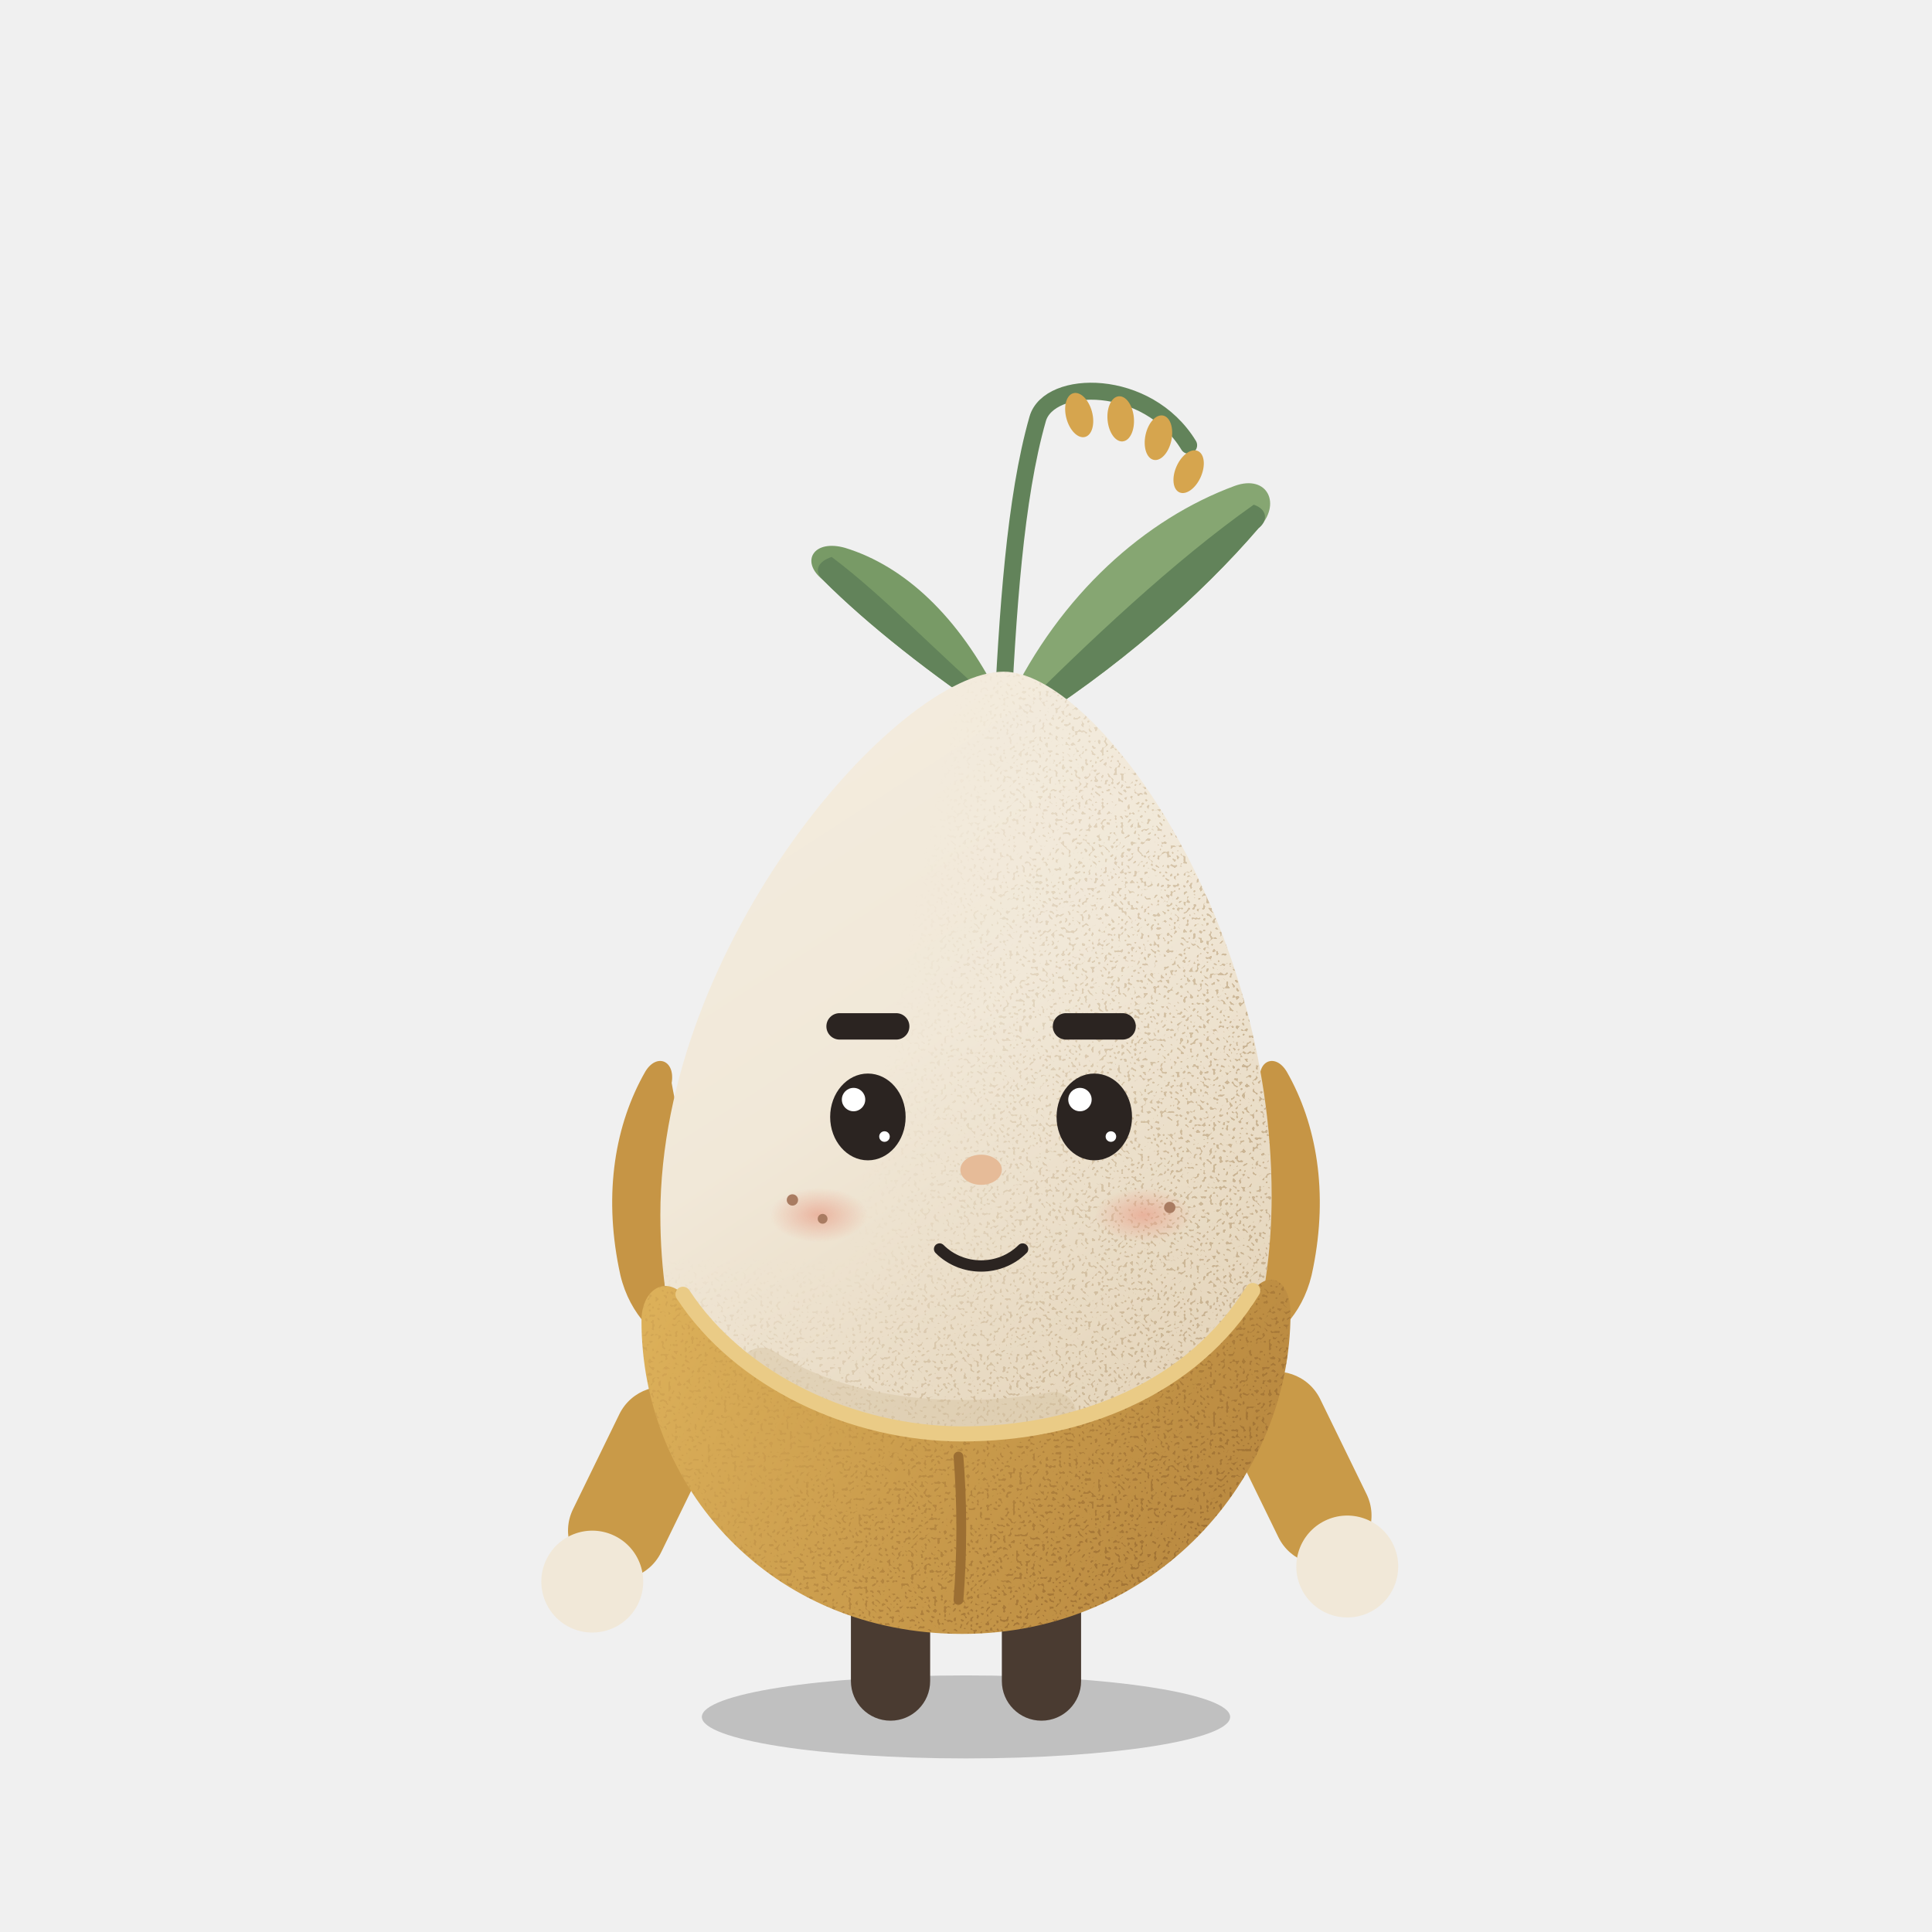
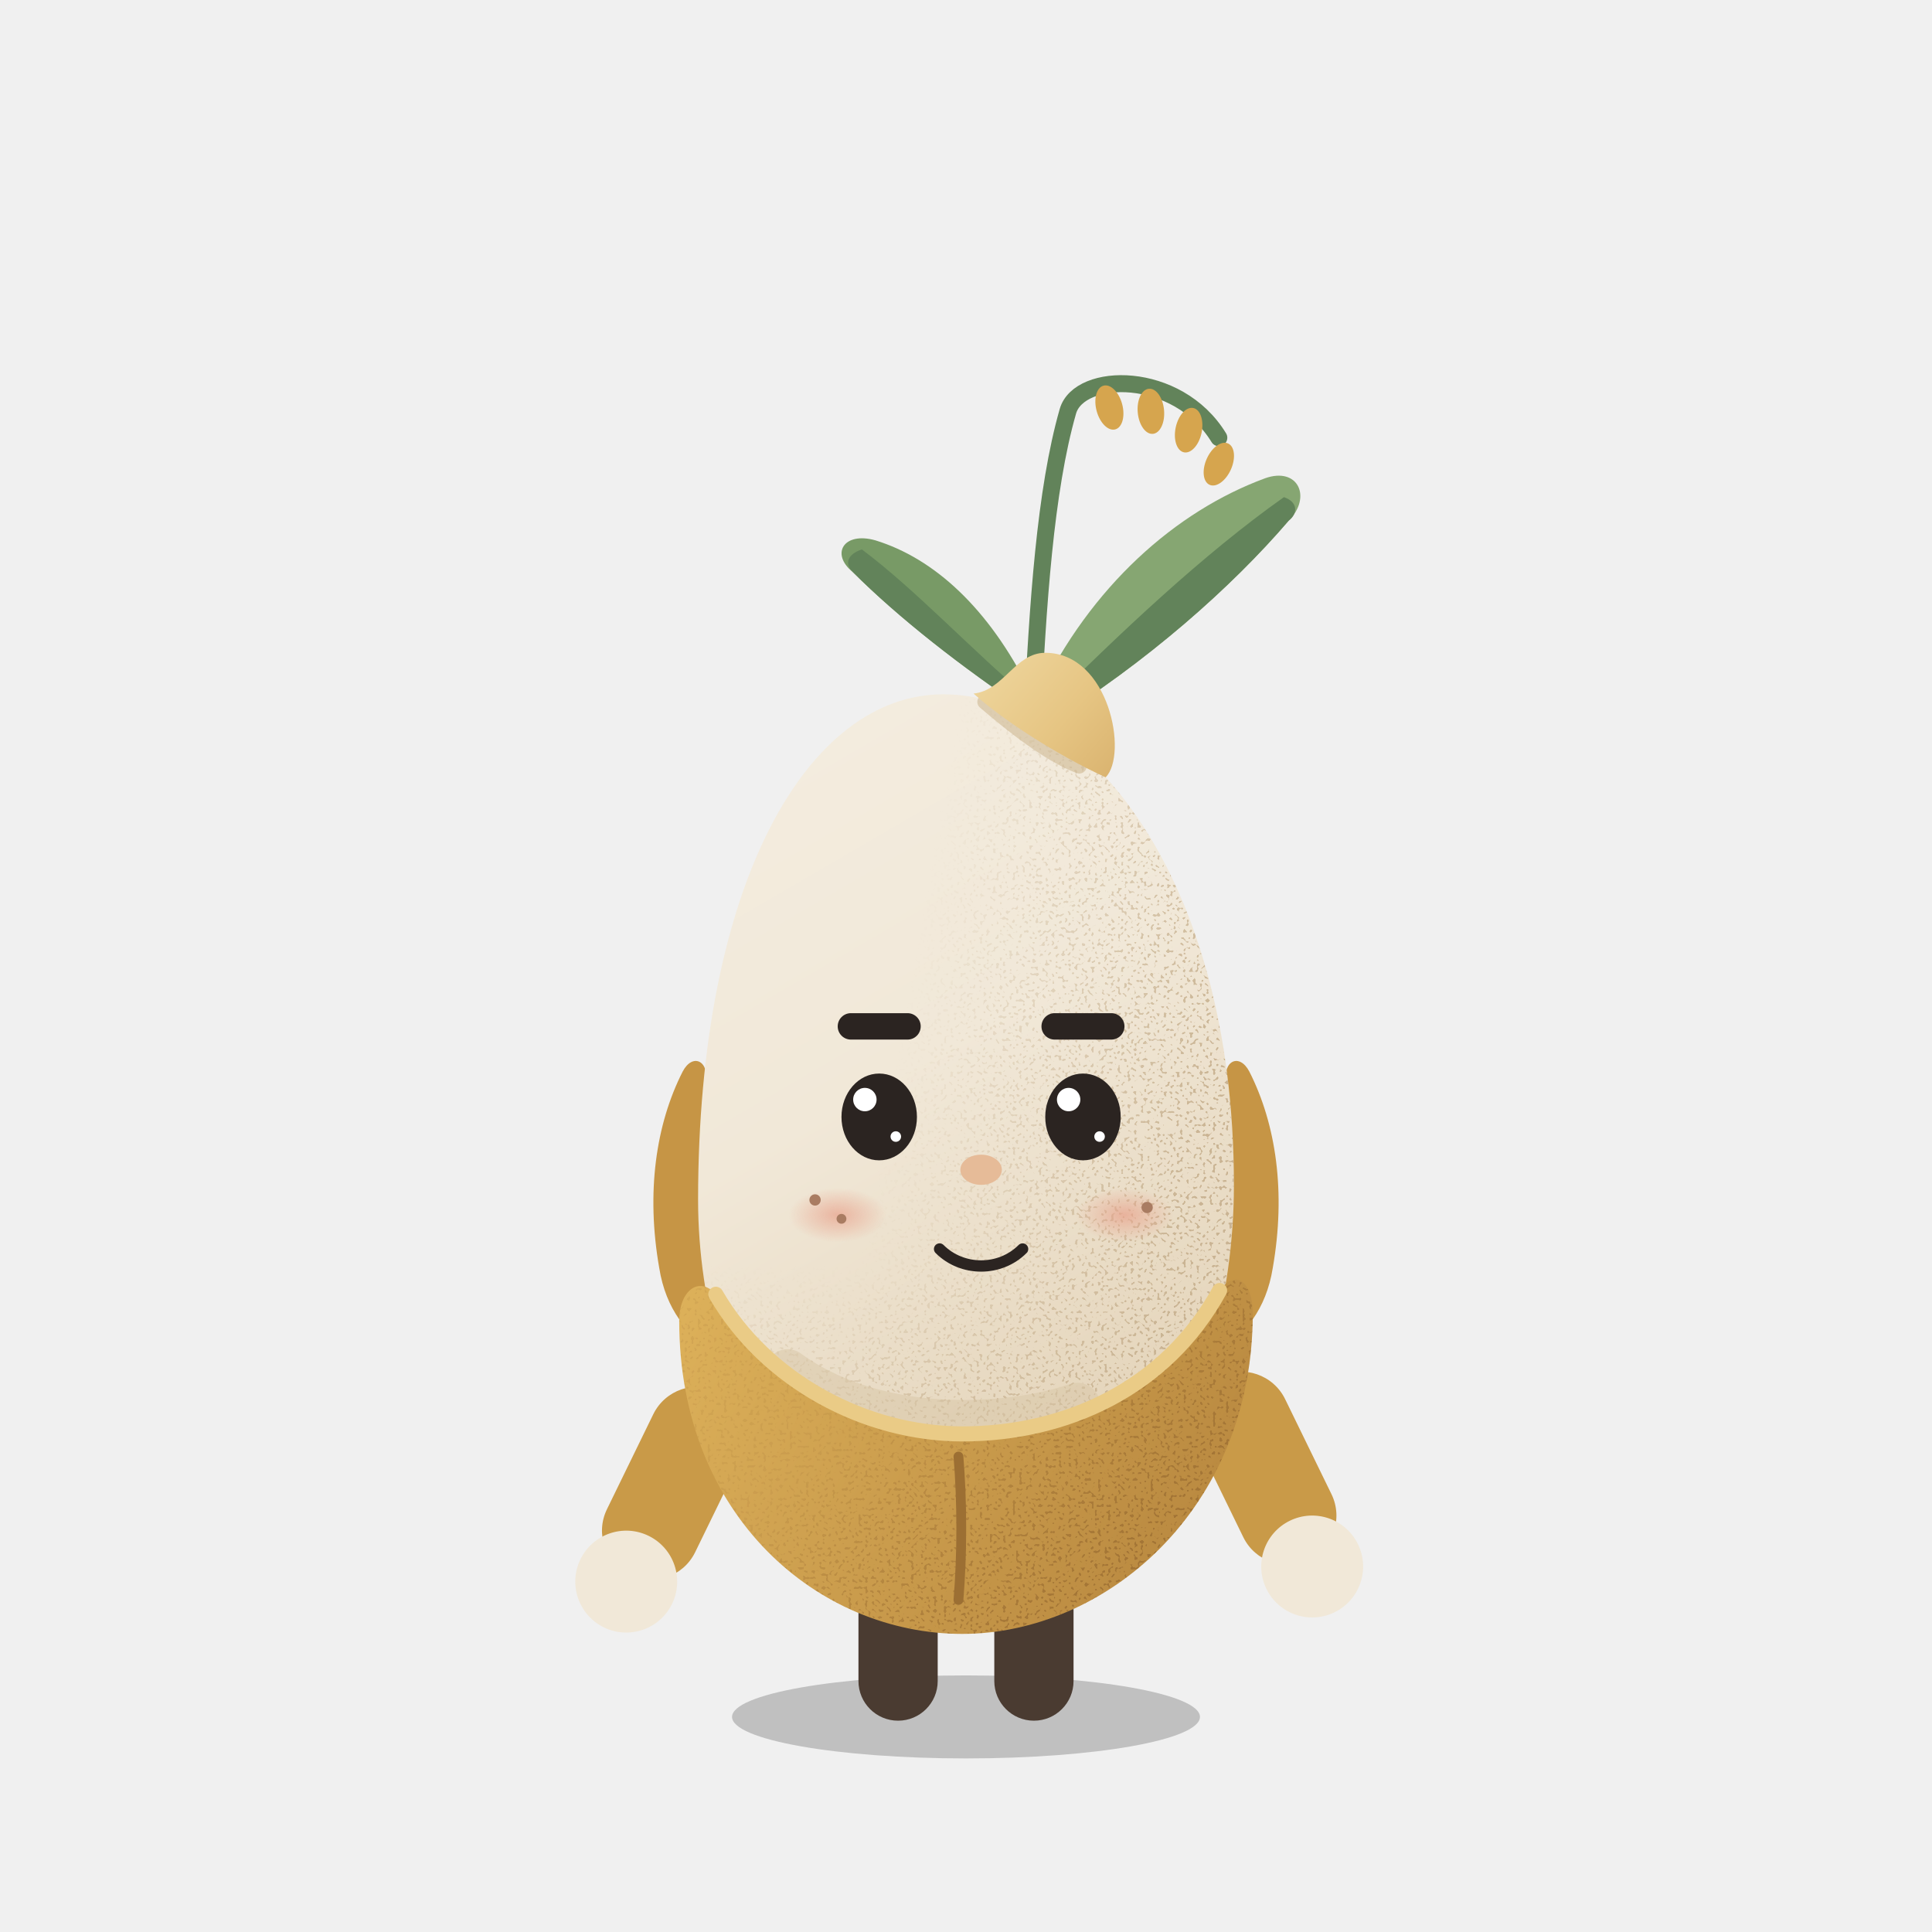
<svg xmlns="http://www.w3.org/2000/svg" viewBox="0 0 512 512" width="512" height="512" role="img" aria-label="น้องหอมทอง มาสคอต AMC">
  <defs>
-     <linearGradient id="ht-grain" x1="-81" y1="-244" x2="81" y2="6" gradientUnits="userSpaceOnUse">
+     <linearGradient id="ht-grain" x1="-71" y1="-238" x2="71" y2="6" gradientUnits="userSpaceOnUse">
      <stop offset="0" stop-color="#F4EDE0" />
      <stop offset=".4" stop-color="#F1E8D8" />
      <stop offset=".75" stop-color="#E6D7BE" />
      <stop offset="1" stop-color="#DCC9AC" />
    </linearGradient>
-     <linearGradient id="ht-husk" x1="-86" y1="-80" x2="86" y2="11" gradientUnits="userSpaceOnUse">
+     <linearGradient id="ht-husk" x1="-76" y1="-80" x2="76" y2="11" gradientUnits="userSpaceOnUse">
      <stop offset="0" stop-color="#DDB15A" />
      <stop offset="1" stop-color="#B4833C" />
+     </linearGradient>
+     <linearGradient id="ht-germ" x1="0" y1="-250" x2="40" y2="-215" gradientUnits="userSpaceOnUse">
+       <stop offset="0" stop-color="#F0D9A2" />
+       <stop offset=".6" stop-color="#E6C583" />
+       <stop offset="1" stop-color="#D9B26E" />
    </linearGradient>
    <radialGradient id="ht-cheek">
      <stop offset="0" stop-color="#E8A08A" stop-opacity=".7" />
      <stop offset="1" stop-color="#E8A08A" stop-opacity="0" />
    </radialGradient>
    <filter id="ht-stipple-head" x="0" y="0" width="100%" height="100%" color-interpolation-filters="sRGB">
      <feTurbulence type="fractalNoise" baseFrequency="1.15" numOctaves="1" seed="7" />
      <feColorMatrix type="matrix" values="0 0 0 0 .784  0 0 0 0 .698  0 0 0 0 .569  14 0 0 0 -8.2" />
    </filter>
    <filter id="ht-stipple-husk" x="0" y="0" width="100%" height="100%" color-interpolation-filters="sRGB">
      <feTurbulence type="fractalNoise" baseFrequency="1.15" numOctaves="1" seed="11" />
      <feColorMatrix type="matrix" values="0 0 0 0 .627  0 0 0 0 .447  0 0 0 0 .204  14 0 0 0 -8.2" />
    </filter>
-     <path id="ht-grain-shape" d="M10-244C34-244 81-180 81-105C81-45 46 6-1 6C-48 6-81-42-81-100C-81-172-18-244 10-244Z" />
-     <path id="ht-husk-shape" d="M86-74C86-30 50 11-1 11C-52 11-86-28-86-72C-86-80-80-84-75-79C-60-56-30-42-1-42C30-42 60-54 76-80C81-86 86-82 86-74Z" />
+     <path id="ht-grain-shape" d="M-6-238C30-238 71-192 71-108C71-46 35 6-1 6C-37 6-71-48-71-104C-71-188-42-238-6-238Z" />
+     <path id="ht-husk-shape" d="M76-74C76-22 37 11-1 11C-39 11-76-20-76-72C-76-80-70.7-84-66.3-79C-53-56-26.6-42-1-42C26.4-42 53-54 67.2-80C71.6-86 76-82 76-74Z" />
    <clipPath id="ht-clip-grain">
      <use href="#ht-grain-shape" />
    </clipPath>
    <clipPath id="ht-clip-husk">
      <use href="#ht-husk-shape" />
    </clipPath>
    <linearGradient id="ht-m-side" x1="0" y1="0" x2="1" y2=".3">
      <stop offset=".45" stop-color="#fff" stop-opacity="0" />
      <stop offset="1" stop-color="#fff" stop-opacity=".95" />
    </linearGradient>
    <linearGradient id="ht-m-lip" x1="0" y1="0" x2="0" y2="1">
      <stop offset=".62" stop-color="#fff" stop-opacity="0" />
      <stop offset=".86" stop-color="#fff" stop-opacity=".75" />
    </linearGradient>
    <linearGradient id="ht-m-husk" x1="0" y1="0" x2="1" y2=".6">
      <stop offset=".4" stop-color="#fff" stop-opacity=".15" />
      <stop offset="1" stop-color="#fff" stop-opacity="1" />
    </linearGradient>
-     <mask id="ht-mask-head" maskUnits="userSpaceOnUse" x="-82" y="-245" width="164" height="252">
-       <rect x="-82" y="-245" width="164" height="252" fill="url(#ht-m-side)" />
-       <rect x="-82" y="-245" width="164" height="252" fill="url(#ht-m-lip)" />
+     <mask id="ht-mask-head" maskUnits="userSpaceOnUse" x="-72" y="-239" width="144" height="246">
+       <rect x="-72" y="-239" width="144" height="246" fill="url(#ht-m-side)" />
+       <rect x="-72" y="-239" width="144" height="246" fill="url(#ht-m-lip)" />
    </mask>
-     <mask id="ht-mask-husk" maskUnits="userSpaceOnUse" x="-87" y="-85" width="174" height="97">
-       <rect x="-87" y="-85" width="174" height="97" fill="url(#ht-m-husk)" />
+     <mask id="ht-mask-husk" maskUnits="userSpaceOnUse" x="-77" y="-85" width="154" height="97">
+       <rect x="-77" y="-85" width="154" height="97" fill="url(#ht-m-husk)" />
    </mask>
  </defs>
-   <ellipse cx="256" cy="455" rx="70" ry="11" fill="#000" fill-opacity=".2" />
+   <ellipse cx="256" cy="455" rx="62" ry="11" fill="#000" fill-opacity=".2" />
  <g transform="translate(256 452)">
-     <rect x="-30.5" y="-36" width="21" height="40" rx="10.5" fill="#4A3B31" />
-     <rect x="9.5" y="-36" width="21" height="40" rx="10.5" fill="#4A3B31" />
+     <rect x="-28.5" y="-36" width="21" height="40" rx="10.5" fill="#4A3B31" />
+     <rect x="7.5" y="-36" width="21" height="40" rx="10.5" fill="#4A3B31" />
    <g transform="translate(0 -30)">
-       <path d="M46-56C66-58 88-64 92-86C96-106 93-124 85-138C82-143 77-141 78-135C74-112 64-86 46-56Z" fill="#C69545" />
-       <path d="M-46-56C-66-58-88-64-92-86C-96-106-93-124-85-138C-82-143-77-141-78-135C-74-112-64-86-46-56Z" fill="#C69545" />
-       <g transform="translate(-4 40)">
+       <path d="M40.65-56C58.3-58 77.8-64 81.3-86C84.8-106 82.2-124 75.1-138C72.5-143 68-141 68.9-135C65.4-112 56.6-86 40.65-56Z" fill="#C69545" />
+       <path d="M-40.65-56C-58.3-58-77.8-64-81.3-86C-84.8-106-82.2-124-75.1-138C-72.5-143-68-141-68.9-135C-65.4-112-56.6-86-40.65-56Z" fill="#C69545" />
+       <g transform="translate(4 38)">
        <g transform="translate(14 -282) scale(1.2)">
          <path d="M-1 4C-10-14-22-25-35-29C-42-31-45-26-40-22C-30-12-16-1-1 9Z" fill="#789A66" />
          <path d="M-38-27C-41-26-42-24-40-22C-30-12-16-1-1 9C-1 8-1 7-1 6C-14-5-26-18-38-27Z" fill="#62835A" />
        </g>
        <path d="M13.5-268C15-300 17-330 23-351C26-361.5 52-362 63-344" fill="none" stroke="#62835A" stroke-width="4.5" stroke-linecap="round" />
        <g transform="translate(14 -282) scale(1.25)">
          <path d="M1 5C12-18 30-34 49-41C56-43.5 59-37 54-32C42-18 24-2 3 11Z" fill="#86A672" />
          <path d="M53-37C56-36 56-33.5 54-32C42-18 24-2 3 11C2 10 2 9 2 8C18-8 36-25 53-37Z" fill="#62835A" />
        </g>
        <g transform="translate(23 -351)" fill="#D6A54E">
          <ellipse rx="3.5" ry="6" transform="translate(11 -1) rotate(-15)" />
          <ellipse rx="3.5" ry="6" transform="translate(22 0) rotate(-5)" />
          <ellipse rx="3.5" ry="6" transform="translate(32 5) rotate(12)" />
          <ellipse rx="3.5" ry="6" transform="translate(40 14) rotate(24)" />
        </g>
      </g>
-       <g transform="translate(80 -50) rotate(64)">
+       <g transform="translate(70.7 -50) rotate(64)">
        <rect x="-8" y="-13" width="54" height="26" rx="13" fill="#C99A48" />
        <circle cx="48" r="13.5" fill="#F1E8D8" />
      </g>
-       <g transform="translate(-78 -46) rotate(116)">
+       <g transform="translate(-69 -46) rotate(116)">
        <rect x="-8" y="-13" width="54" height="26" rx="13" fill="#C99A48" />
        <circle cx="48" r="13.5" fill="#F1E8D8" />
      </g>
      <use href="#ht-grain-shape" fill="url(#ht-grain)" />
      <g clip-path="url(#ht-clip-grain)" mask="url(#ht-mask-head)">
-         <rect x="-82" y="-245" width="164" height="252" filter="url(#ht-stipple-head)" />
+         <rect x="-72" y="-239" width="144" height="246" filter="url(#ht-stipple-head)" />
      </g>
+       <path d="M5-236C12-230 22-222 30-219" fill="none" stroke="#C9B086" stroke-opacity=".5" stroke-width="4" stroke-linecap="round" />
+       <path d="M37-216C43-222 38-249 21-249C13-249 10-239 2-238.2C10-231 24-222 37-216Z" fill="url(#ht-germ)" />
      <g transform="translate(4 -116)">
-         <ellipse cx="-43" cy="16" rx="13" ry="7.2" fill="url(#ht-cheek)" />
-         <ellipse cx="43" cy="16" rx="13" ry="7.2" fill="url(#ht-cheek)" />
+         <ellipse cx="-38" cy="16" rx="13" ry="7.2" fill="url(#ht-cheek)" />
+         <ellipse cx="38" cy="16" rx="13" ry="7.2" fill="url(#ht-cheek)" />
        <g fill="#A97C62">
-           <circle cx="-50" cy="12" r="1.5" />
-           <circle cx="-42" cy="17" r="1.3" />
-           <circle cx="50" cy="14" r="1.5" />
+           <circle cx="-44" cy="12" r="1.5" />
+           <circle cx="-37" cy="17" r="1.3" />
+           <circle cx="44" cy="14" r="1.5" />
        </g>
-         <rect x="-41" y="-37.5" width="22" height="7" rx="3.5" fill="#2B2421" />
-         <rect x="19" y="-37.5" width="22" height="7" rx="3.5" fill="#2B2421" />
-         <ellipse cx="-30" cy="-10" rx="10" ry="11.5" fill="#2B2421" />
-         <ellipse cx="30" cy="-10" rx="10" ry="11.5" fill="#2B2421" />
+         <rect x="-38" y="-37.5" width="22" height="7" rx="3.5" fill="#2B2421" />
+         <rect x="16" y="-37.5" width="22" height="7" rx="3.5" fill="#2B2421" />
+         <ellipse cx="-27" cy="-10" rx="10" ry="11.5" fill="#2B2421" />
+         <ellipse cx="27" cy="-10" rx="10" ry="11.5" fill="#2B2421" />
        <g fill="#fff">
-           <circle cx="-33.8" cy="-14.6" r="3.1" />
-           <circle cx="26.2" cy="-14.6" r="3.1" />
-           <circle cx="-25.6" cy="-4.8" r="1.4" />
-           <circle cx="34.4" cy="-4.8" r="1.4" />
+           <circle cx="-30.8" cy="-14.6" r="3.1" />
+           <circle cx="23.2" cy="-14.6" r="3.1" />
+           <circle cx="-22.6" cy="-4.8" r="1.4" />
+           <circle cx="31.4" cy="-4.8" r="1.4" />
        </g>
        <ellipse cy="4" rx="5.5" ry="4" fill="#E6BB98" />
        <path d="M-11 25C-5 31 5 31 11 25" fill="none" stroke="#2B2421" stroke-width="3" stroke-linecap="round" />
      </g>
-       <path pathLength="100" stroke-dasharray="80 100" stroke-dashoffset="-10" transform="translate(0 -3)" d="M-62-62C-48-49-26-42-1-42C26-42 48-49 62-62" fill="none" stroke="#D9C6A6" stroke-opacity=".5" stroke-width="12" stroke-linecap="round" />
+       <path pathLength="100" stroke-dasharray="80 100" stroke-dashoffset="-10" transform="translate(0 -3)" d="M-54.8-62C-42.4-49-23-42-1-42C23-42 42.4-49 54.8-62" fill="none" stroke="#D9C6A6" stroke-opacity=".5" stroke-width="12" stroke-linecap="round" />
      <use href="#ht-husk-shape" fill="url(#ht-husk)" />
      <g clip-path="url(#ht-clip-husk)" mask="url(#ht-mask-husk)">
-         <rect x="-87" y="-85" width="174" height="97" filter="url(#ht-stipple-husk)" />
+         <rect x="-77" y="-85" width="154" height="97" filter="url(#ht-stipple-husk)" />
      </g>
      <path d="M-2-36C-1-24-1-10-2 2" fill="none" stroke="#9C6F33" stroke-width="2.6" stroke-linecap="round" />
-       <path d="M-75-79C-60-56-30-42-1-42C30-42 60-54 76-80" fill="none" stroke="#EACB86" stroke-width="4" stroke-linecap="round" />
+       <path d="M-66.3-79C-53-56-26.6-42-1-42C26.4-42 53-54 67.2-80" fill="none" stroke="#EACB86" stroke-width="4" stroke-linecap="round" />
    </g>
  </g>
</svg>
